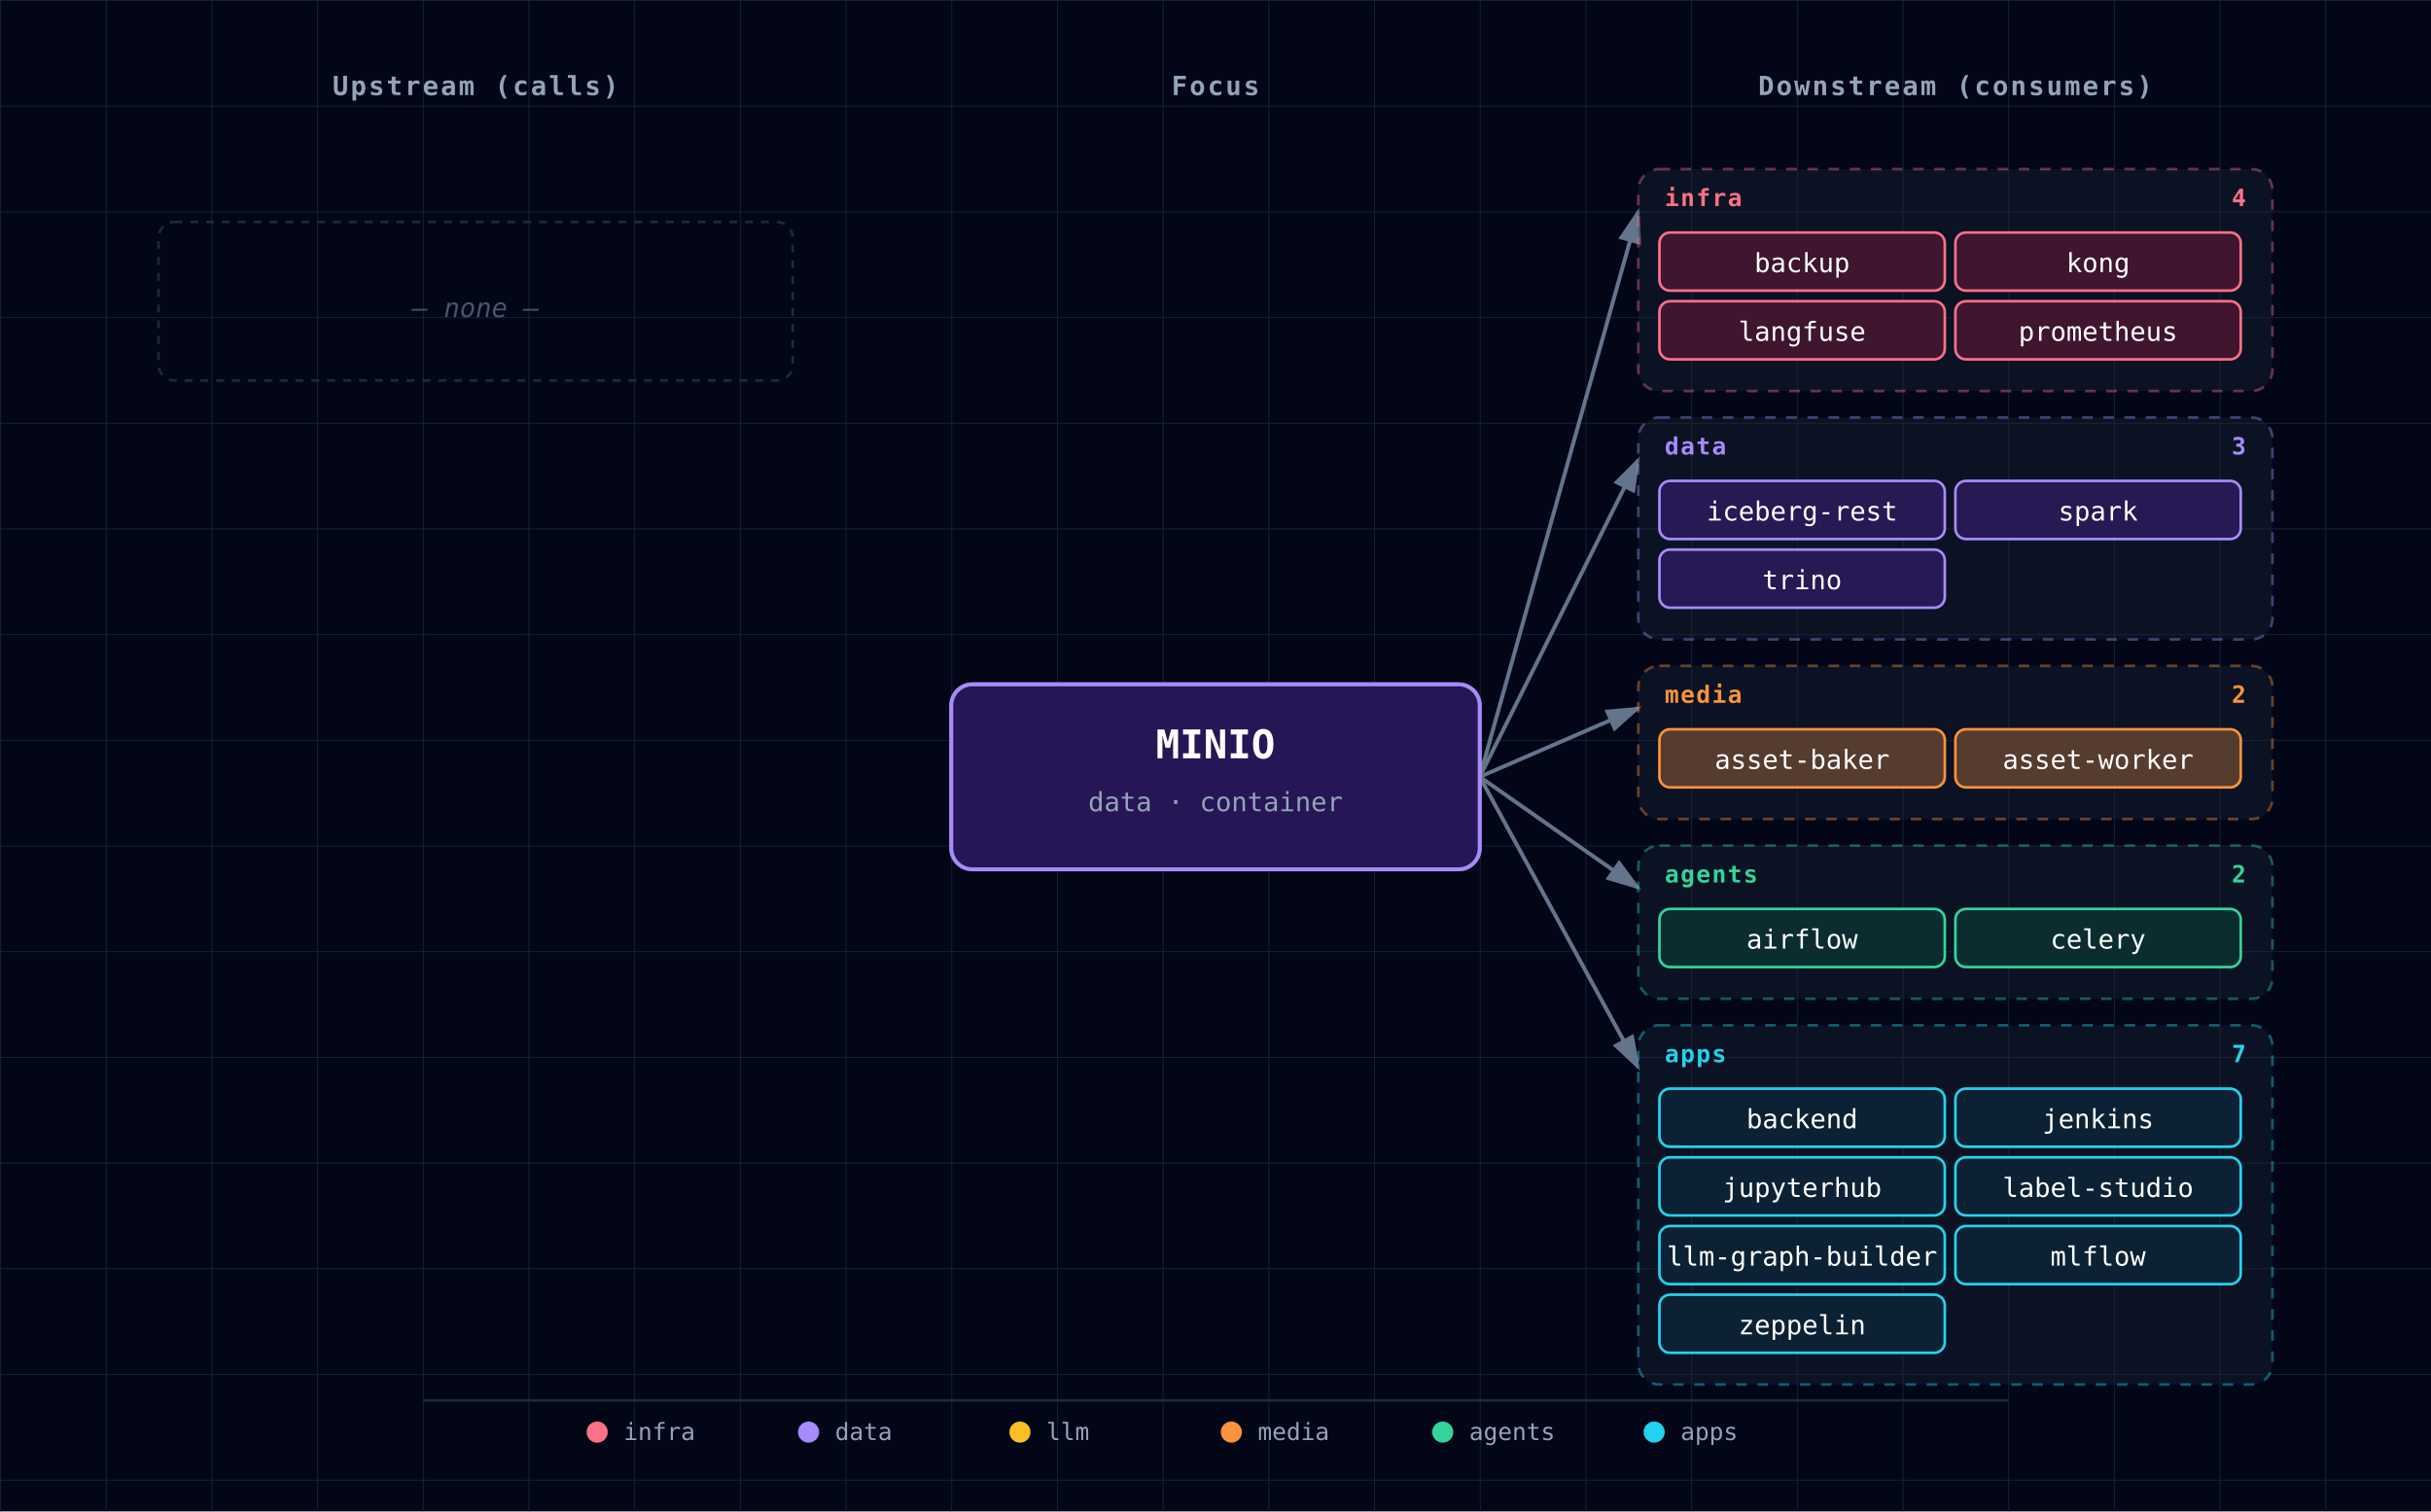
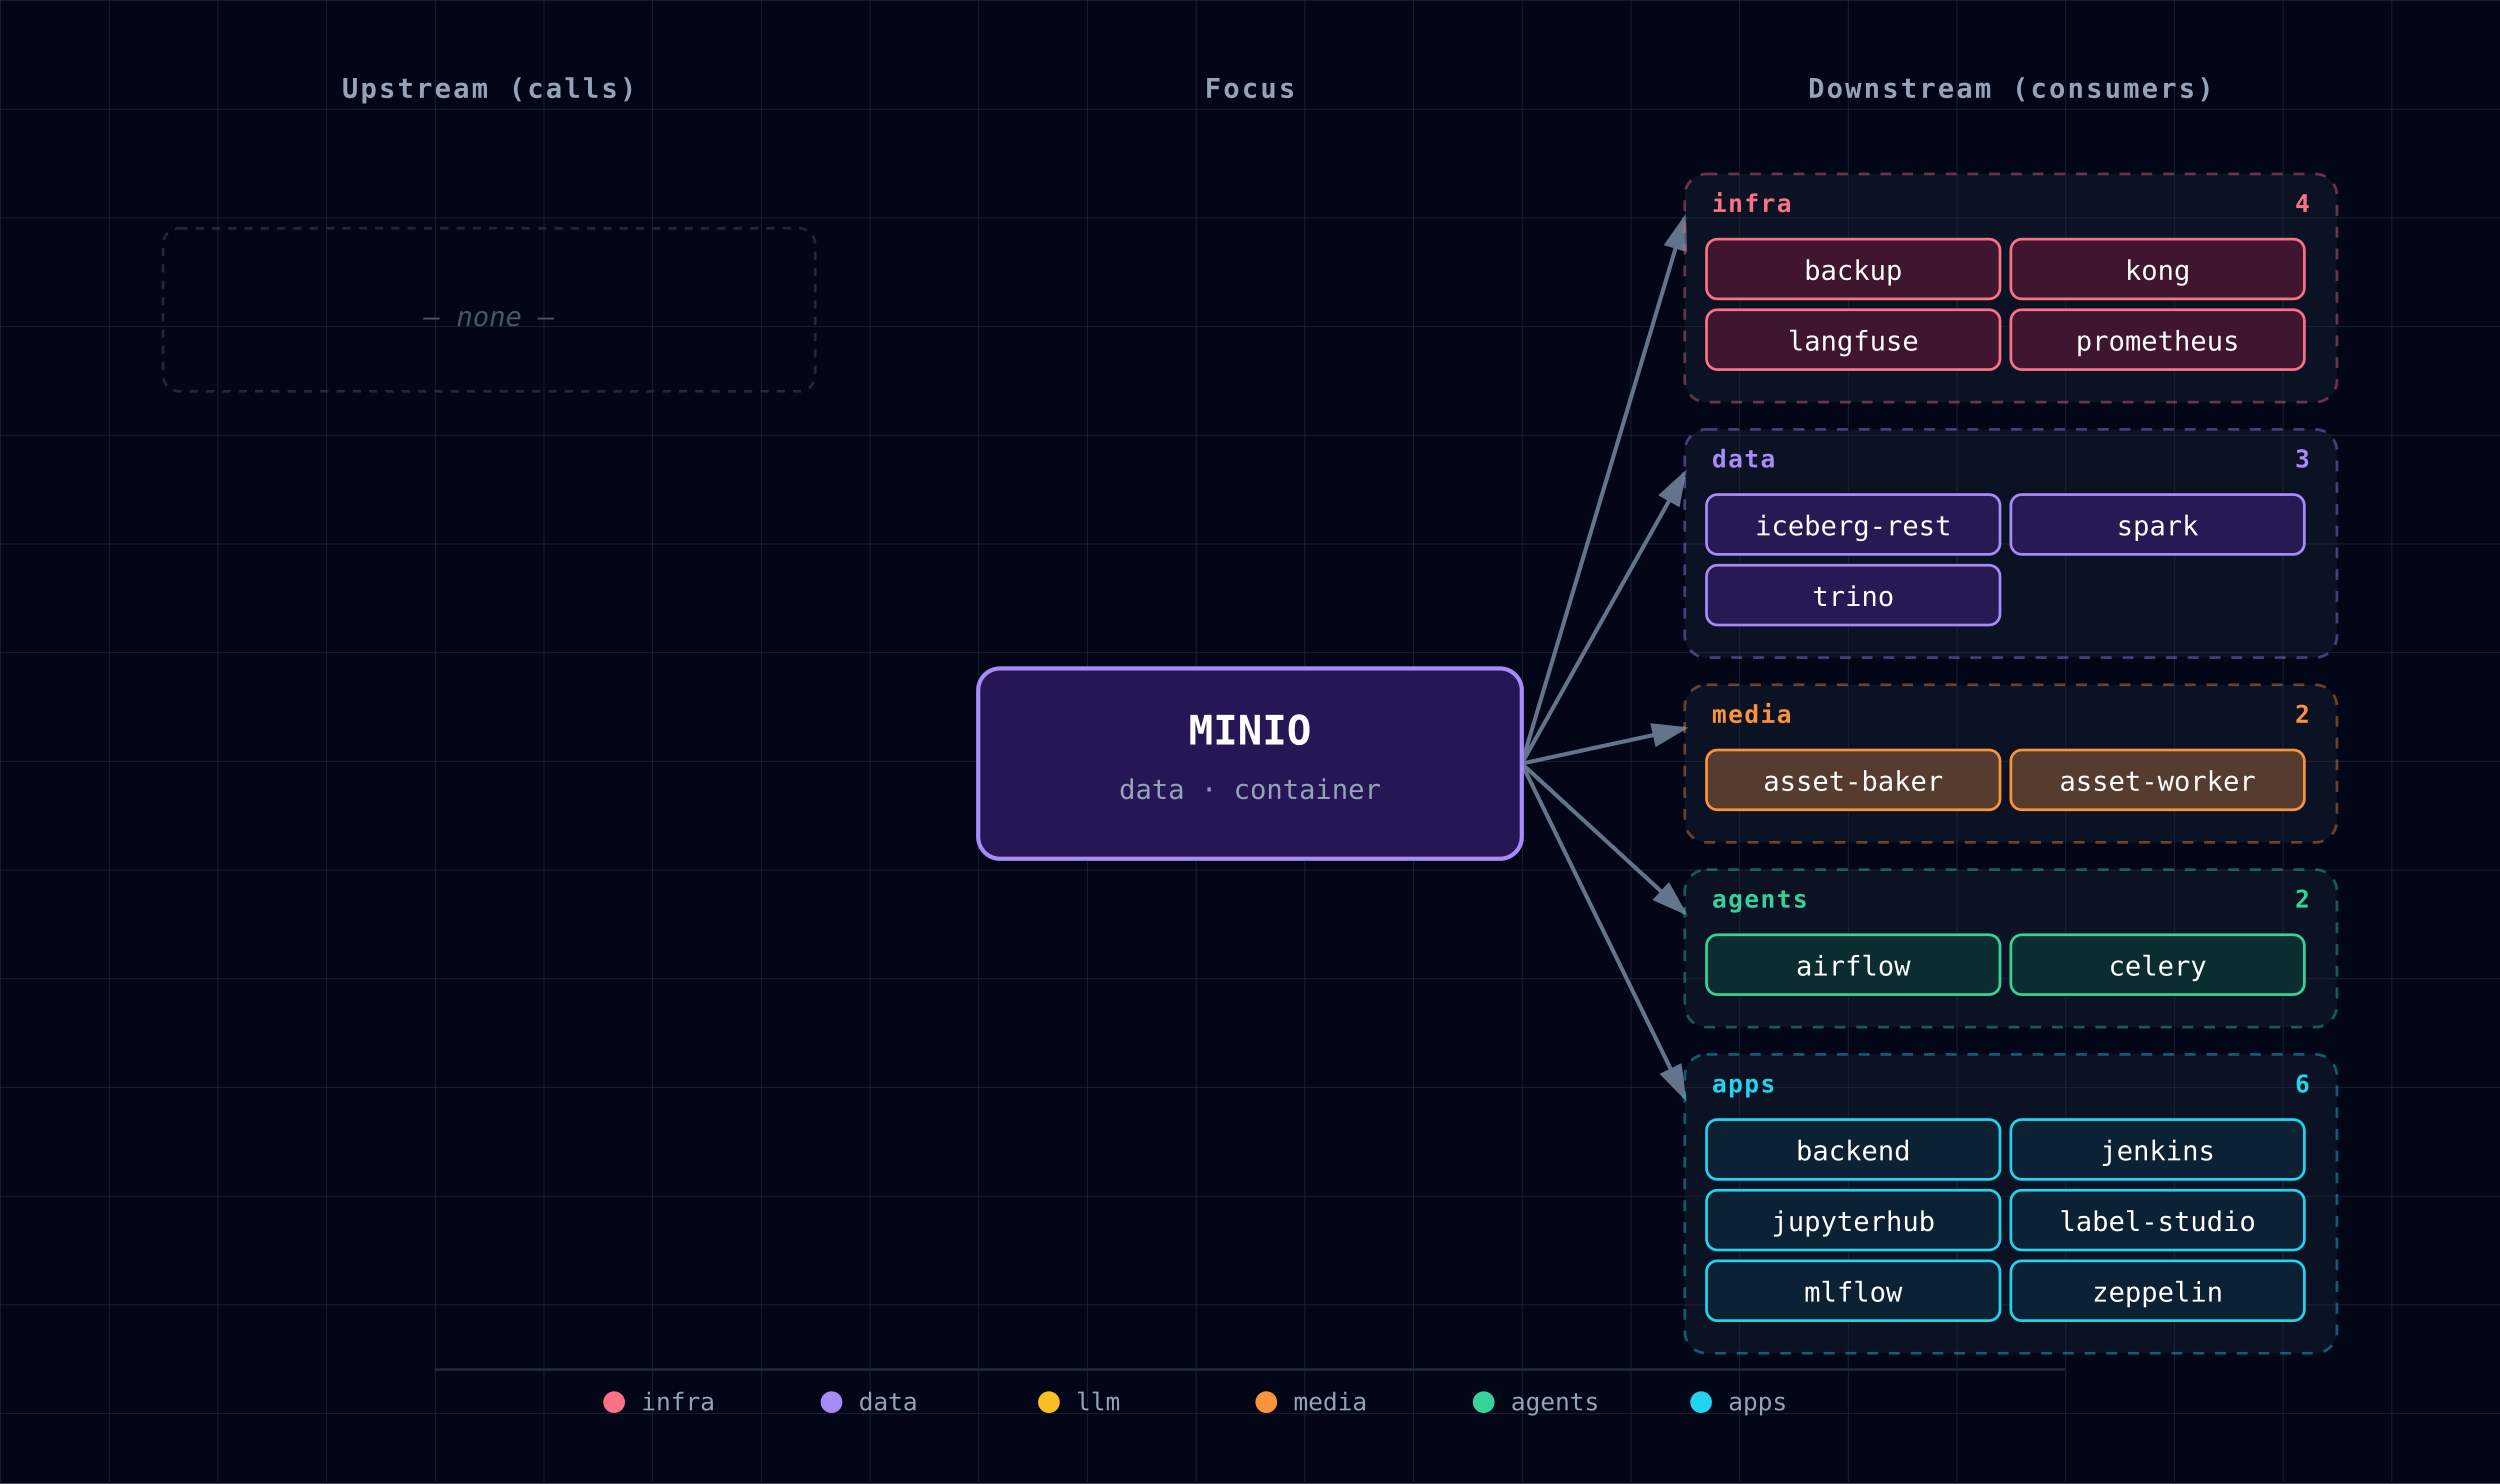
- <svg xmlns="http://www.w3.org/2000/svg" viewBox="0 0 920 572" font-family="'JetBrains Mono', 'Fira Code', Menlo, Consolas, monospace">
+ <svg xmlns="http://www.w3.org/2000/svg" viewBox="0 0 920 546" font-family="'JetBrains Mono', 'Fira Code', Menlo, Consolas, monospace">
  <defs>
    <pattern id="grid" width="40" height="40" patternUnits="userSpaceOnUse">
      <path d="M 40 0 L 0 0 0 40" fill="none" stroke="#1e293b" stroke-width="0.5" />
    </pattern>
    <marker id="arrowhead" markerWidth="9" markerHeight="6" refX="8" refY="3" orient="auto">
      <polygon points="0 0, 9 3, 0 6" fill="#64748b" />
    </marker>
    <filter id="focus-glow" x="-50%" y="-50%" width="200%" height="200%">
      <feGaussianBlur in="SourceAlpha" stdDeviation="6" />
      <feFlood flood-color="#a78bfa" flood-opacity="0.6" />
      <feComposite in2="SourceAlpha" operator="in" />
      <feMerge>
        <feMergeNode />
        <feMergeNode in="SourceGraphic" />
      </feMerge>
    </filter>
  </defs>
-   <rect width="920" height="572" fill="#020617" />
-   <rect width="920" height="572" fill="url(#grid)" />
+   <rect width="920" height="546" fill="#020617" />
+   <rect width="920" height="546" fill="url(#grid)" />
  <text x="180" y="36" fill="#94a3b8" font-size="10" font-weight="600" text-anchor="middle" letter-spacing="0.08em">Upstream (calls)</text>
  <text x="460" y="36" fill="#94a3b8" font-size="10" font-weight="600" text-anchor="middle" letter-spacing="0.08em">Focus</text>
  <text x="740" y="36" fill="#94a3b8" font-size="10" font-weight="600" text-anchor="middle" letter-spacing="0.08em">Downstream (consumers)</text>
-   <line x1="560" y1="294" x2="620" y2="80" stroke="#64748b" stroke-width="1.5" marker-end="url(#arrowhead)" />
-   <line x1="560" y1="294" x2="620" y2="174" stroke="#64748b" stroke-width="1.5" marker-end="url(#arrowhead)" />
-   <line x1="560" y1="294" x2="620" y2="268" stroke="#64748b" stroke-width="1.5" marker-end="url(#arrowhead)" />
-   <line x1="560" y1="294" x2="620" y2="336" stroke="#64748b" stroke-width="1.5" marker-end="url(#arrowhead)" />
-   <line x1="560" y1="294" x2="620" y2="404" stroke="#64748b" stroke-width="1.5" marker-end="url(#arrowhead)" />
+   <line x1="560" y1="281" x2="620" y2="80" stroke="#64748b" stroke-width="1.5" marker-end="url(#arrowhead)" />
+   <line x1="560" y1="281" x2="620" y2="174" stroke="#64748b" stroke-width="1.5" marker-end="url(#arrowhead)" />
+   <line x1="560" y1="281" x2="620" y2="268" stroke="#64748b" stroke-width="1.5" marker-end="url(#arrowhead)" />
+   <line x1="560" y1="281" x2="620" y2="336" stroke="#64748b" stroke-width="1.5" marker-end="url(#arrowhead)" />
+   <line x1="560" y1="281" x2="620" y2="404" stroke="#64748b" stroke-width="1.5" marker-end="url(#arrowhead)" />
  <g>
    <rect x="60" y="84" width="240" height="60" rx="6" fill="none" stroke="#1e293b" stroke-width="1" stroke-dasharray="3,3" />
    <text x="180" y="120" fill="#475569" font-size="10" font-style="italic" text-anchor="middle">— none —</text>
  </g>
  <g>
    <g class="cluster">
      <rect x="620" y="64" width="240" height="84" rx="8" fill="rgba(30,41,59,0.35)" stroke="#fb7185" stroke-width="1" stroke-dasharray="4,4" stroke-opacity="0.4" />
      <text x="630" y="78" fill="#fb7185" font-size="9" font-weight="700" text-anchor="start" style="letter-spacing:0.06em;text-transform:uppercase;">infra</text>
      <text x="850" y="78" fill="#fb7185" font-size="9" font-weight="600" text-anchor="end">4</text>
    </g>
    <g>
      <rect x="628" y="88" width="108" height="22" rx="4" fill="#0f172a" />
      <rect x="628" y="88" width="108" height="22" rx="4" fill="rgba(136, 19, 55, 0.4)" stroke="#fb7185" stroke-width="1" />
      <text x="682" y="103" fill="white" font-size="10" text-anchor="middle">backup</text>
    </g>
    <g>
      <rect x="740" y="88" width="108" height="22" rx="4" fill="#0f172a" />
      <rect x="740" y="88" width="108" height="22" rx="4" fill="rgba(136, 19, 55, 0.4)" stroke="#fb7185" stroke-width="1" />
      <text x="794" y="103" fill="white" font-size="10" text-anchor="middle">kong</text>
    </g>
    <g>
      <rect x="628" y="114" width="108" height="22" rx="4" fill="#0f172a" />
      <rect x="628" y="114" width="108" height="22" rx="4" fill="rgba(136, 19, 55, 0.4)" stroke="#fb7185" stroke-width="1" />
      <text x="682" y="129" fill="white" font-size="10" text-anchor="middle">langfuse</text>
    </g>
    <g>
      <rect x="740" y="114" width="108" height="22" rx="4" fill="#0f172a" />
      <rect x="740" y="114" width="108" height="22" rx="4" fill="rgba(136, 19, 55, 0.4)" stroke="#fb7185" stroke-width="1" />
      <text x="794" y="129" fill="white" font-size="10" text-anchor="middle">prometheus</text>
    </g>
    <g class="cluster">
      <rect x="620" y="158" width="240" height="84" rx="8" fill="rgba(30,41,59,0.35)" stroke="#a78bfa" stroke-width="1" stroke-dasharray="4,4" stroke-opacity="0.4" />
      <text x="630" y="172" fill="#a78bfa" font-size="9" font-weight="700" text-anchor="start" style="letter-spacing:0.06em;text-transform:uppercase;">data</text>
      <text x="850" y="172" fill="#a78bfa" font-size="9" font-weight="600" text-anchor="end">3</text>
    </g>
    <g>
      <rect x="628" y="182" width="108" height="22" rx="4" fill="#0f172a" />
      <rect x="628" y="182" width="108" height="22" rx="4" fill="rgba(76, 29, 149, 0.4)" stroke="#a78bfa" stroke-width="1" />
      <text x="682" y="197" fill="white" font-size="10" text-anchor="middle">iceberg-rest</text>
    </g>
    <g>
      <rect x="740" y="182" width="108" height="22" rx="4" fill="#0f172a" />
      <rect x="740" y="182" width="108" height="22" rx="4" fill="rgba(76, 29, 149, 0.4)" stroke="#a78bfa" stroke-width="1" />
      <text x="794" y="197" fill="white" font-size="10" text-anchor="middle">spark</text>
    </g>
    <g>
      <rect x="628" y="208" width="108" height="22" rx="4" fill="#0f172a" />
      <rect x="628" y="208" width="108" height="22" rx="4" fill="rgba(76, 29, 149, 0.4)" stroke="#a78bfa" stroke-width="1" />
      <text x="682" y="223" fill="white" font-size="10" text-anchor="middle">trino</text>
    </g>
    <g class="cluster">
      <rect x="620" y="252" width="240" height="58" rx="8" fill="rgba(30,41,59,0.35)" stroke="#fb923c" stroke-width="1" stroke-dasharray="4,4" stroke-opacity="0.4" />
      <text x="630" y="266" fill="#fb923c" font-size="9" font-weight="700" text-anchor="start" style="letter-spacing:0.06em;text-transform:uppercase;">media</text>
      <text x="850" y="266" fill="#fb923c" font-size="9" font-weight="600" text-anchor="end">2</text>
    </g>
    <g>
      <rect x="628" y="276" width="108" height="22" rx="4" fill="#0f172a" />
      <rect x="628" y="276" width="108" height="22" rx="4" fill="rgba(251, 146, 60, 0.3)" stroke="#fb923c" stroke-width="1" />
      <text x="682" y="291" fill="white" font-size="10" text-anchor="middle">asset-baker</text>
    </g>
    <g>
      <rect x="740" y="276" width="108" height="22" rx="4" fill="#0f172a" />
      <rect x="740" y="276" width="108" height="22" rx="4" fill="rgba(251, 146, 60, 0.3)" stroke="#fb923c" stroke-width="1" />
      <text x="794" y="291" fill="white" font-size="10" text-anchor="middle">asset-worker</text>
    </g>
    <g class="cluster">
      <rect x="620" y="320" width="240" height="58" rx="8" fill="rgba(30,41,59,0.35)" stroke="#34d399" stroke-width="1" stroke-dasharray="4,4" stroke-opacity="0.4" />
      <text x="630" y="334" fill="#34d399" font-size="9" font-weight="700" text-anchor="start" style="letter-spacing:0.06em;text-transform:uppercase;">agents</text>
      <text x="850" y="334" fill="#34d399" font-size="9" font-weight="600" text-anchor="end">2</text>
    </g>
    <g>
      <rect x="628" y="344" width="108" height="22" rx="4" fill="#0f172a" />
      <rect x="628" y="344" width="108" height="22" rx="4" fill="rgba(6, 78, 59, 0.4)" stroke="#34d399" stroke-width="1" />
      <text x="682" y="359" fill="white" font-size="10" text-anchor="middle">airflow</text>
    </g>
    <g>
      <rect x="740" y="344" width="108" height="22" rx="4" fill="#0f172a" />
      <rect x="740" y="344" width="108" height="22" rx="4" fill="rgba(6, 78, 59, 0.4)" stroke="#34d399" stroke-width="1" />
      <text x="794" y="359" fill="white" font-size="10" text-anchor="middle">celery</text>
    </g>
    <g class="cluster">
-       <rect x="620" y="388" width="240" height="136" rx="8" fill="rgba(30,41,59,0.35)" stroke="#22d3ee" stroke-width="1" stroke-dasharray="4,4" stroke-opacity="0.4" />
+       <rect x="620" y="388" width="240" height="110" rx="8" fill="rgba(30,41,59,0.35)" stroke="#22d3ee" stroke-width="1" stroke-dasharray="4,4" stroke-opacity="0.4" />
      <text x="630" y="402" fill="#22d3ee" font-size="9" font-weight="700" text-anchor="start" style="letter-spacing:0.06em;text-transform:uppercase;">apps</text>
-       <text x="850" y="402" fill="#22d3ee" font-size="9" font-weight="600" text-anchor="end">7</text>
+       <text x="850" y="402" fill="#22d3ee" font-size="9" font-weight="600" text-anchor="end">6</text>
    </g>
    <g>
      <rect x="628" y="412" width="108" height="22" rx="4" fill="#0f172a" />
      <rect x="628" y="412" width="108" height="22" rx="4" fill="rgba(8, 51, 68, 0.4)" stroke="#22d3ee" stroke-width="1" />
      <text x="682" y="427" fill="white" font-size="10" text-anchor="middle">backend</text>
    </g>
    <g>
      <rect x="740" y="412" width="108" height="22" rx="4" fill="#0f172a" />
      <rect x="740" y="412" width="108" height="22" rx="4" fill="rgba(8, 51, 68, 0.4)" stroke="#22d3ee" stroke-width="1" />
      <text x="794" y="427" fill="white" font-size="10" text-anchor="middle">jenkins</text>
    </g>
    <g>
      <rect x="628" y="438" width="108" height="22" rx="4" fill="#0f172a" />
      <rect x="628" y="438" width="108" height="22" rx="4" fill="rgba(8, 51, 68, 0.4)" stroke="#22d3ee" stroke-width="1" />
      <text x="682" y="453" fill="white" font-size="10" text-anchor="middle">jupyterhub</text>
    </g>
    <g>
      <rect x="740" y="438" width="108" height="22" rx="4" fill="#0f172a" />
      <rect x="740" y="438" width="108" height="22" rx="4" fill="rgba(8, 51, 68, 0.4)" stroke="#22d3ee" stroke-width="1" />
      <text x="794" y="453" fill="white" font-size="10" text-anchor="middle">label-studio</text>
    </g>
    <g>
      <rect x="628" y="464" width="108" height="22" rx="4" fill="#0f172a" />
      <rect x="628" y="464" width="108" height="22" rx="4" fill="rgba(8, 51, 68, 0.4)" stroke="#22d3ee" stroke-width="1" />
-       <text x="682" y="479" fill="white" font-size="10" text-anchor="middle">llm-graph-builder</text>
+       <text x="682" y="479" fill="white" font-size="10" text-anchor="middle">mlflow</text>
    </g>
    <g>
      <rect x="740" y="464" width="108" height="22" rx="4" fill="#0f172a" />
      <rect x="740" y="464" width="108" height="22" rx="4" fill="rgba(8, 51, 68, 0.4)" stroke="#22d3ee" stroke-width="1" />
-       <text x="794" y="479" fill="white" font-size="10" text-anchor="middle">mlflow</text>
-     </g>
-     <g>
-       <rect x="628" y="490" width="108" height="22" rx="4" fill="#0f172a" />
-       <rect x="628" y="490" width="108" height="22" rx="4" fill="rgba(8, 51, 68, 0.4)" stroke="#22d3ee" stroke-width="1" />
-       <text x="682" y="505" fill="white" font-size="10" text-anchor="middle">zeppelin</text>
+       <text x="794" y="479" fill="white" font-size="10" text-anchor="middle">zeppelin</text>
    </g>
  </g>
  <g class="focus" filter="url(#focus-glow)">
-     <rect x="360" y="259" width="200" height="70" rx="8" fill="#0f172a" />
-     <rect x="360" y="259" width="200" height="70" rx="8" fill="rgba(76, 29, 149, 0.4)" stroke="#a78bfa" stroke-width="1.5" />
-     <text x="460" y="287" fill="white" font-size="15" font-weight="700" text-anchor="middle">MINIO</text>
-     <text x="460" y="307" fill="#94a3b8" font-size="10" text-anchor="middle">data · container</text>
+     <rect x="360" y="246" width="200" height="70" rx="8" fill="#0f172a" />
+     <rect x="360" y="246" width="200" height="70" rx="8" fill="rgba(76, 29, 149, 0.4)" stroke="#a78bfa" stroke-width="1.5" />
+     <text x="460" y="274" fill="white" font-size="15" font-weight="700" text-anchor="middle">MINIO</text>
+     <text x="460" y="294" fill="#94a3b8" font-size="10" text-anchor="middle">data · container</text>
  </g>
  <g class="legend">
-     <line x1="160" y1="530" x2="760" y2="530" stroke="#1e293b" stroke-width="1" />
-     <circle cx="226" cy="542" r="4" fill="#fb7185" />
-     <text x="236" y="545" fill="#94a3b8" font-size="9" font-weight="400" text-anchor="start">infra</text>
-     <circle cx="306" cy="542" r="4" fill="#a78bfa" />
-     <text x="316" y="545" fill="#94a3b8" font-size="9" font-weight="400" text-anchor="start">data</text>
-     <circle cx="386" cy="542" r="4" fill="#fbbf24" />
-     <text x="396" y="545" fill="#94a3b8" font-size="9" font-weight="400" text-anchor="start">llm</text>
-     <circle cx="466" cy="542" r="4" fill="#fb923c" />
-     <text x="476" y="545" fill="#94a3b8" font-size="9" font-weight="400" text-anchor="start">media</text>
-     <circle cx="546" cy="542" r="4" fill="#34d399" />
-     <text x="556" y="545" fill="#94a3b8" font-size="9" font-weight="400" text-anchor="start">agents</text>
-     <circle cx="626" cy="542" r="4" fill="#22d3ee" />
-     <text x="636" y="545" fill="#94a3b8" font-size="9" font-weight="400" text-anchor="start">apps</text>
+     <line x1="160" y1="504" x2="760" y2="504" stroke="#1e293b" stroke-width="1" />
+     <circle cx="226" cy="516" r="4" fill="#fb7185" />
+     <text x="236" y="519" fill="#94a3b8" font-size="9" font-weight="400" text-anchor="start">infra</text>
+     <circle cx="306" cy="516" r="4" fill="#a78bfa" />
+     <text x="316" y="519" fill="#94a3b8" font-size="9" font-weight="400" text-anchor="start">data</text>
+     <circle cx="386" cy="516" r="4" fill="#fbbf24" />
+     <text x="396" y="519" fill="#94a3b8" font-size="9" font-weight="400" text-anchor="start">llm</text>
+     <circle cx="466" cy="516" r="4" fill="#fb923c" />
+     <text x="476" y="519" fill="#94a3b8" font-size="9" font-weight="400" text-anchor="start">media</text>
+     <circle cx="546" cy="516" r="4" fill="#34d399" />
+     <text x="556" y="519" fill="#94a3b8" font-size="9" font-weight="400" text-anchor="start">agents</text>
+     <circle cx="626" cy="516" r="4" fill="#22d3ee" />
+     <text x="636" y="519" fill="#94a3b8" font-size="9" font-weight="400" text-anchor="start">apps</text>
  </g>
</svg>
